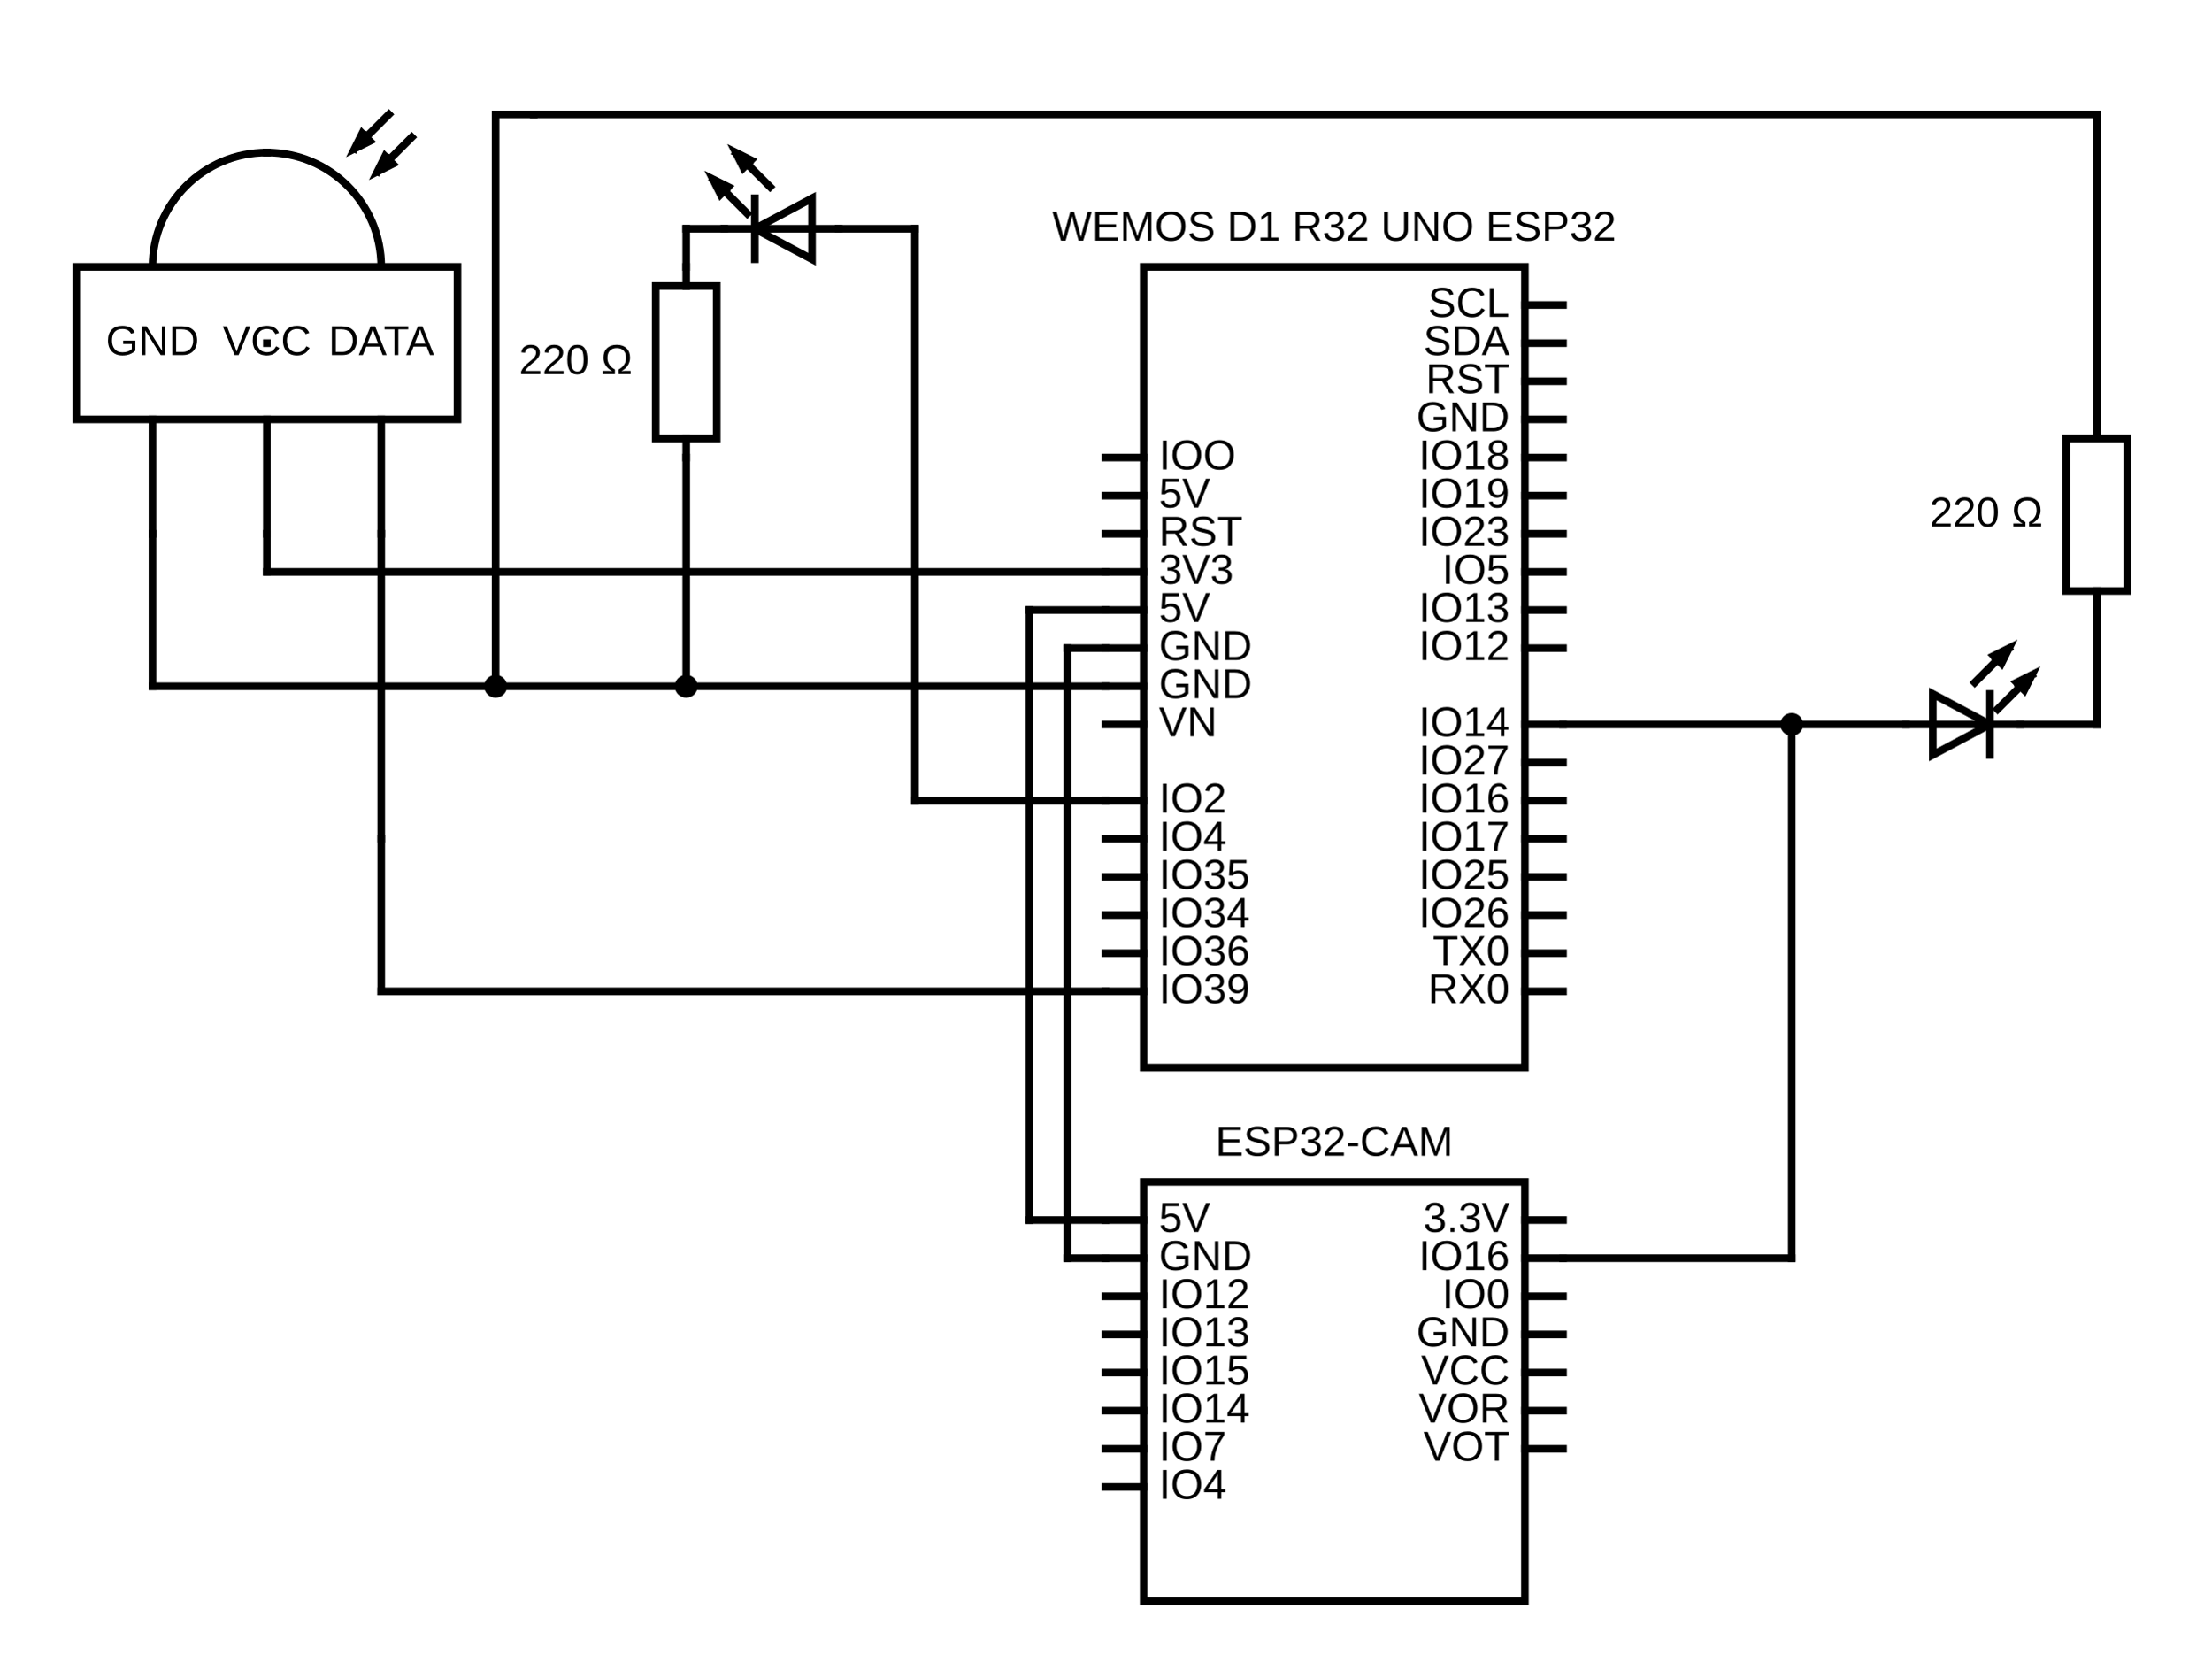
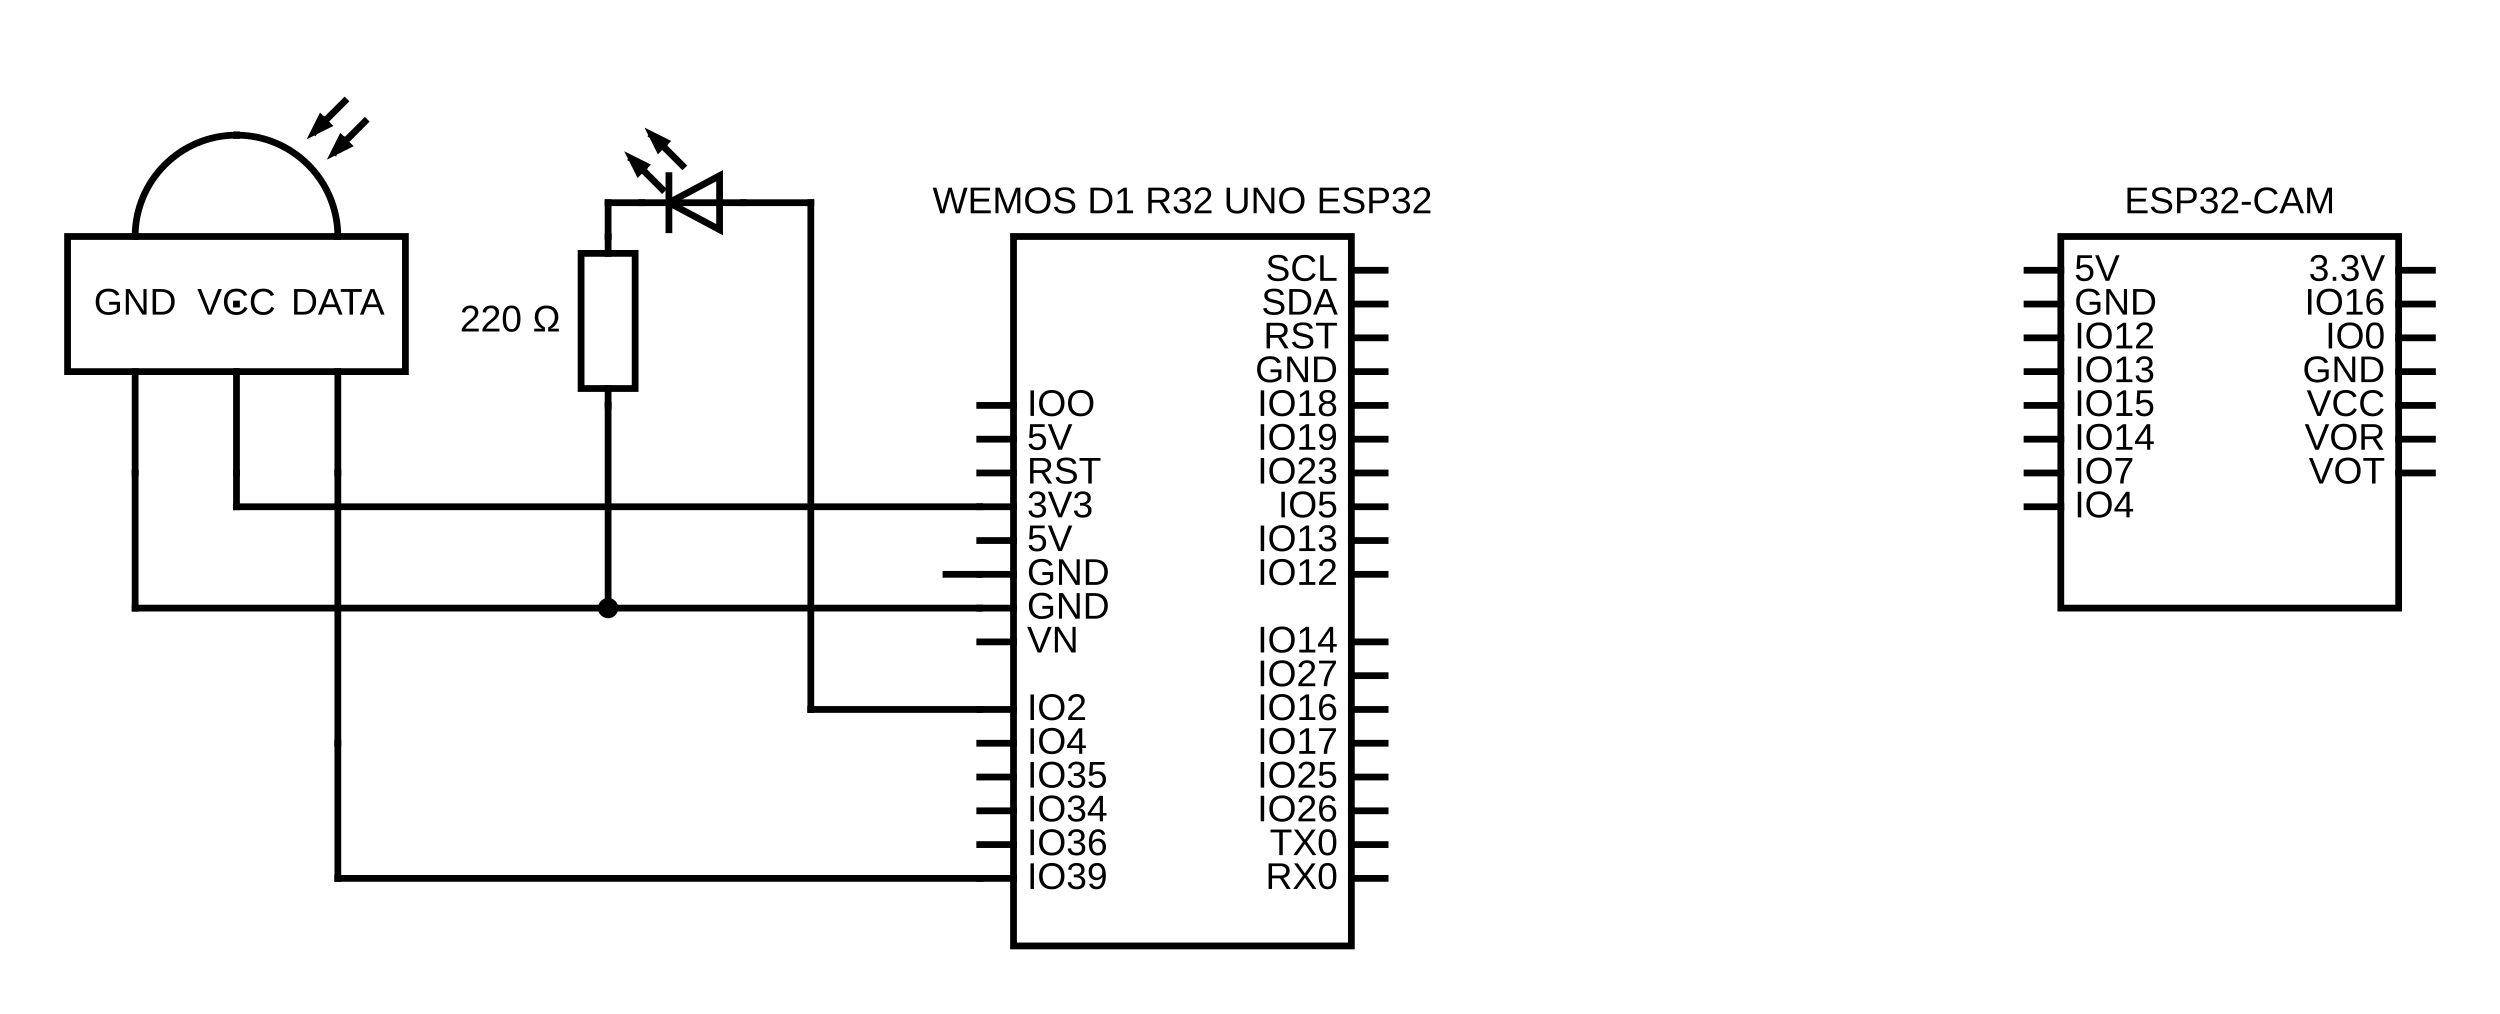
- <svg xmlns="http://www.w3.org/2000/svg" version="1.1" width="580" height="440">
-   <line x1="130" y1="30" x2="130" y2="180" style="stroke:rgb(0, 0, 0);stroke-linecap:square;stroke-width:2" />
-   <line x1="130" y1="30" x2="140" y2="30" style="stroke:rgb(0, 0, 0);stroke-linecap:square;stroke-width:2" />
-   <line x1="140" y1="30" x2="550" y2="30" style="stroke:rgb(0, 0, 0);stroke-linecap:square;stroke-width:2" />
-   <line x1="550" y1="30" x2="550" y2="40" style="stroke:rgb(0, 0, 0);stroke-linecap:square;stroke-width:2" />
-   <line x1="550" y1="40" x2="550" y2="110" style="stroke:rgb(0, 0, 0);stroke-linecap:square;stroke-width:2" />
-   <line x1="550" y1="160" x2="550" y2="190" style="stroke:rgb(0, 0, 0);stroke-linecap:square;stroke-width:2" />
-   <line x1="550" y1="110" x2="550" y2="115" style="stroke:rgb(0, 0, 0);stroke-linecap:square;stroke-width:2" />
-   <line x1="550" y1="155" x2="550" y2="160" style="stroke:rgb(0, 0, 0);stroke-linecap:square;stroke-width:2" />
-   <rect x="542" y="115" width="16" height="40" style="fill-opacity:0;fill:rgb(0, 0, 0);stroke:rgb(0, 0, 0);stroke-width:2" />
-   <text x="536" y="135" style="font-family:Arial;font-size:11px;text-anchor:end" dominant-baseline="middle" transform="rotate(0, 536, 135)">220 Ω</text>
-   <line x1="530" y1="190" x2="550" y2="190" style="stroke:rgb(0, 0, 0);stroke-linecap:square;stroke-width:2" />
-   <line x1="470" y1="190" x2="500" y2="190" style="stroke:rgb(0, 0, 0);stroke-linecap:square;stroke-width:2" />
-   <line x1="500" y1="190" x2="530" y2="190" style="stroke:rgb(0, 0, 0);stroke-linecap:square;stroke-width:2" />
-   <path d="M 522,190 M 522,182 L 522,198 M 522,190 L 507,198 L 507,182 L 522,190" style="fill-opacity:0;fill:rgb(0, 0, 0);stroke:rgb(0, 0, 0);stroke-linecap:square;stroke-width:2" />
-   <path d="M 520,190 M 518,179 L 526,171 M 527,170 L 523,172 L 525,174 L 527,170 L 523,172" style="fill-opacity:0;fill:rgb(0, 0, 0);stroke:rgb(0, 0, 0);stroke-linecap:square;stroke-width:2" />
-   <path d="M 520,190 M 524,186 L 532,178 M 533,177 L 529,179 L 531,181 L 533,177 L 529,179" style="fill-opacity:0;fill:rgb(0, 0, 0);stroke:rgb(0, 0, 0);stroke-linecap:square;stroke-width:2" />
+ <svg xmlns="http://www.w3.org/2000/svg" version="1.1" width="740" height="300">
  <line x1="100" y1="260" x2="290" y2="260" style="stroke:rgb(0, 0, 0);stroke-linecap:square;stroke-width:2" />
  <line x1="100" y1="220" x2="100" y2="260" style="stroke:rgb(0, 0, 0);stroke-linecap:square;stroke-width:2" />
  <line x1="280" y1="170" x2="290" y2="170" style="stroke:rgb(0, 0, 0);stroke-linecap:square;stroke-width:2" />
-   <line x1="280" y1="170" x2="280" y2="330" style="stroke:rgb(0, 0, 0);stroke-linecap:square;stroke-width:2" />
-   <line x1="280" y1="330" x2="290" y2="330" style="stroke:rgb(0, 0, 0);stroke-linecap:square;stroke-width:2" />
-   <line x1="270" y1="320" x2="290" y2="320" style="stroke:rgb(0, 0, 0);stroke-linecap:square;stroke-width:2" />
-   <line x1="270" y1="160" x2="270" y2="320" style="stroke:rgb(0, 0, 0);stroke-linecap:square;stroke-width:2" />
-   <line x1="270" y1="160" x2="290" y2="160" style="stroke:rgb(0, 0, 0);stroke-linecap:square;stroke-width:2" />
-   <line x1="410" y1="330" x2="470" y2="330" style="stroke:rgb(0, 0, 0);stroke-linecap:square;stroke-width:2" />
-   <line x1="470" y1="190" x2="470" y2="330" style="stroke:rgb(0, 0, 0);stroke-linecap:square;stroke-width:2" />
-   <line x1="410" y1="190" x2="470" y2="190" style="stroke:rgb(0, 0, 0);stroke-linecap:square;stroke-width:2" />
  <line x1="240" y1="210" x2="290" y2="210" style="stroke:rgb(0, 0, 0);stroke-linecap:square;stroke-width:2" />
  <line x1="240" y1="60" x2="240" y2="210" style="stroke:rgb(0, 0, 0);stroke-linecap:square;stroke-width:2" />
  <line x1="220" y1="60" x2="240" y2="60" style="stroke:rgb(0, 0, 0);stroke-linecap:square;stroke-width:2" />
  <line x1="180" y1="120" x2="180" y2="180" style="stroke:rgb(0, 0, 0);stroke-linecap:square;stroke-width:2" />
  <line x1="180" y1="60" x2="190" y2="60" style="stroke:rgb(0, 0, 0);stroke-linecap:square;stroke-width:2" />
  <line x1="180" y1="60" x2="180" y2="70" style="stroke:rgb(0, 0, 0);stroke-linecap:square;stroke-width:2" />
  <line x1="100" y1="140" x2="100" y2="220" style="stroke:rgb(0, 0, 0);stroke-linecap:square;stroke-width:2" />
  <line x1="70" y1="140" x2="70" y2="150" style="stroke:rgb(0, 0, 0);stroke-linecap:square;stroke-width:2" />
  <line x1="70" y1="150" x2="290" y2="150" style="stroke:rgb(0, 0, 0);stroke-linecap:square;stroke-width:2" />
  <line x1="40" y1="140" x2="40" y2="180" style="stroke:rgb(0, 0, 0);stroke-linecap:square;stroke-width:2" />
  <line x1="40" y1="180" x2="290" y2="180" style="stroke:rgb(0, 0, 0);stroke-linecap:square;stroke-width:2" />
  <text x="350" y="60" style="font-family:Arial;font-size:11px;text-anchor:middle" dominant-baseline="middle" transform="rotate(0, 350, 60)">WEMOS D1 R32 UNO ESP32</text>
  <rect x="300" y="70" width="100" height="210" style="fill-opacity:0;fill:rgb(0, 0, 0);stroke:rgb(0, 0, 0);stroke-width:2" />
  <line x1="400" y1="80" x2="410" y2="80" style="stroke:rgb(0, 0, 0);stroke-linecap:square;stroke-width:2" />
  <text x="396" y="80" style="font-family:Arial;font-size:11px;text-anchor:end" dominant-baseline="middle" transform="rotate(0, 396, 80)">SCL</text>
  <line x1="400" y1="90" x2="410" y2="90" style="stroke:rgb(0, 0, 0);stroke-linecap:square;stroke-width:2" />
  <text x="396" y="90" style="font-family:Arial;font-size:11px;text-anchor:end" dominant-baseline="middle" transform="rotate(0, 396, 90)">SDA</text>
  <line x1="400" y1="100" x2="410" y2="100" style="stroke:rgb(0, 0, 0);stroke-linecap:square;stroke-width:2" />
  <text x="396" y="100" style="font-family:Arial;font-size:11px;text-anchor:end" dominant-baseline="middle" transform="rotate(0, 396, 100)">RST</text>
  <line x1="400" y1="110" x2="410" y2="110" style="stroke:rgb(0, 0, 0);stroke-linecap:square;stroke-width:2" />
  <text x="396" y="110" style="font-family:Arial;font-size:11px;text-anchor:end" dominant-baseline="middle" transform="rotate(0, 396, 110)">GND</text>
  <line x1="290" y1="120" x2="300" y2="120" style="stroke:rgb(0, 0, 0);stroke-linecap:square;stroke-width:2" />
  <text x="304" y="120" style="font-family:Arial;font-size:11px;text-anchor:start" dominant-baseline="middle" transform="rotate(0, 304, 120)">IOO</text>
  <line x1="400" y1="120" x2="410" y2="120" style="stroke:rgb(0, 0, 0);stroke-linecap:square;stroke-width:2" />
  <text x="396" y="120" style="font-family:Arial;font-size:11px;text-anchor:end" dominant-baseline="middle" transform="rotate(0, 396, 120)">IO18</text>
  <line x1="290" y1="130" x2="300" y2="130" style="stroke:rgb(0, 0, 0);stroke-linecap:square;stroke-width:2" />
  <text x="304" y="130" style="font-family:Arial;font-size:11px;text-anchor:start" dominant-baseline="middle" transform="rotate(0, 304, 130)">5V</text>
  <line x1="400" y1="130" x2="410" y2="130" style="stroke:rgb(0, 0, 0);stroke-linecap:square;stroke-width:2" />
  <text x="396" y="130" style="font-family:Arial;font-size:11px;text-anchor:end" dominant-baseline="middle" transform="rotate(0, 396, 130)">IO19</text>
  <line x1="290" y1="140" x2="300" y2="140" style="stroke:rgb(0, 0, 0);stroke-linecap:square;stroke-width:2" />
  <text x="304" y="140" style="font-family:Arial;font-size:11px;text-anchor:start" dominant-baseline="middle" transform="rotate(0, 304, 140)">RST</text>
  <line x1="400" y1="140" x2="410" y2="140" style="stroke:rgb(0, 0, 0);stroke-linecap:square;stroke-width:2" />
  <text x="396" y="140" style="font-family:Arial;font-size:11px;text-anchor:end" dominant-baseline="middle" transform="rotate(0, 396, 140)">IO23</text>
  <line x1="290" y1="150" x2="300" y2="150" style="stroke:rgb(0, 0, 0);stroke-linecap:square;stroke-width:2" />
  <text x="304" y="150" style="font-family:Arial;font-size:11px;text-anchor:start" dominant-baseline="middle" transform="rotate(0, 304, 150)">3V3</text>
  <line x1="400" y1="150" x2="410" y2="150" style="stroke:rgb(0, 0, 0);stroke-linecap:square;stroke-width:2" />
  <text x="396" y="150" style="font-family:Arial;font-size:11px;text-anchor:end" dominant-baseline="middle" transform="rotate(0, 396, 150)">IO5</text>
  <line x1="290" y1="160" x2="300" y2="160" style="stroke:rgb(0, 0, 0);stroke-linecap:square;stroke-width:2" />
  <text x="304" y="160" style="font-family:Arial;font-size:11px;text-anchor:start" dominant-baseline="middle" transform="rotate(0, 304, 160)">5V</text>
  <line x1="400" y1="160" x2="410" y2="160" style="stroke:rgb(0, 0, 0);stroke-linecap:square;stroke-width:2" />
  <text x="396" y="160" style="font-family:Arial;font-size:11px;text-anchor:end" dominant-baseline="middle" transform="rotate(0, 396, 160)">IO13</text>
  <line x1="290" y1="170" x2="300" y2="170" style="stroke:rgb(0, 0, 0);stroke-linecap:square;stroke-width:2" />
  <text x="304" y="170" style="font-family:Arial;font-size:11px;text-anchor:start" dominant-baseline="middle" transform="rotate(0, 304, 170)">GND</text>
  <line x1="400" y1="170" x2="410" y2="170" style="stroke:rgb(0, 0, 0);stroke-linecap:square;stroke-width:2" />
  <text x="396" y="170" style="font-family:Arial;font-size:11px;text-anchor:end" dominant-baseline="middle" transform="rotate(0, 396, 170)">IO12</text>
  <line x1="290" y1="180" x2="300" y2="180" style="stroke:rgb(0, 0, 0);stroke-linecap:square;stroke-width:2" />
  <text x="304" y="180" style="font-family:Arial;font-size:11px;text-anchor:start" dominant-baseline="middle" transform="rotate(0, 304, 180)">GND</text>
  <line x1="290" y1="190" x2="300" y2="190" style="stroke:rgb(0, 0, 0);stroke-linecap:square;stroke-width:2" />
  <text x="304" y="190" style="font-family:Arial;font-size:11px;text-anchor:start" dominant-baseline="middle" transform="rotate(0, 304, 190)">VN</text>
  <line x1="400" y1="190" x2="410" y2="190" style="stroke:rgb(0, 0, 0);stroke-linecap:square;stroke-width:2" />
  <text x="396" y="190" style="font-family:Arial;font-size:11px;text-anchor:end" dominant-baseline="middle" transform="rotate(0, 396, 190)">IO14</text>
  <line x1="400" y1="200" x2="410" y2="200" style="stroke:rgb(0, 0, 0);stroke-linecap:square;stroke-width:2" />
  <text x="396" y="200" style="font-family:Arial;font-size:11px;text-anchor:end" dominant-baseline="middle" transform="rotate(0, 396, 200)">IO27</text>
  <line x1="290" y1="210" x2="300" y2="210" style="stroke:rgb(0, 0, 0);stroke-linecap:square;stroke-width:2" />
  <text x="304" y="210" style="font-family:Arial;font-size:11px;text-anchor:start" dominant-baseline="middle" transform="rotate(0, 304, 210)">IO2</text>
  <line x1="400" y1="210" x2="410" y2="210" style="stroke:rgb(0, 0, 0);stroke-linecap:square;stroke-width:2" />
  <text x="396" y="210" style="font-family:Arial;font-size:11px;text-anchor:end" dominant-baseline="middle" transform="rotate(0, 396, 210)">IO16</text>
  <line x1="290" y1="220" x2="300" y2="220" style="stroke:rgb(0, 0, 0);stroke-linecap:square;stroke-width:2" />
  <text x="304" y="220" style="font-family:Arial;font-size:11px;text-anchor:start" dominant-baseline="middle" transform="rotate(0, 304, 220)">IO4</text>
  <line x1="400" y1="220" x2="410" y2="220" style="stroke:rgb(0, 0, 0);stroke-linecap:square;stroke-width:2" />
  <text x="396" y="220" style="font-family:Arial;font-size:11px;text-anchor:end" dominant-baseline="middle" transform="rotate(0, 396, 220)">IO17</text>
  <line x1="290" y1="230" x2="300" y2="230" style="stroke:rgb(0, 0, 0);stroke-linecap:square;stroke-width:2" />
  <text x="304" y="230" style="font-family:Arial;font-size:11px;text-anchor:start" dominant-baseline="middle" transform="rotate(0, 304, 230)">IO35</text>
  <line x1="400" y1="230" x2="410" y2="230" style="stroke:rgb(0, 0, 0);stroke-linecap:square;stroke-width:2" />
  <text x="396" y="230" style="font-family:Arial;font-size:11px;text-anchor:end" dominant-baseline="middle" transform="rotate(0, 396, 230)">IO25</text>
  <line x1="290" y1="240" x2="300" y2="240" style="stroke:rgb(0, 0, 0);stroke-linecap:square;stroke-width:2" />
  <text x="304" y="240" style="font-family:Arial;font-size:11px;text-anchor:start" dominant-baseline="middle" transform="rotate(0, 304, 240)">IO34</text>
  <line x1="400" y1="240" x2="410" y2="240" style="stroke:rgb(0, 0, 0);stroke-linecap:square;stroke-width:2" />
  <text x="396" y="240" style="font-family:Arial;font-size:11px;text-anchor:end" dominant-baseline="middle" transform="rotate(0, 396, 240)">IO26</text>
  <line x1="290" y1="250" x2="300" y2="250" style="stroke:rgb(0, 0, 0);stroke-linecap:square;stroke-width:2" />
  <text x="304" y="250" style="font-family:Arial;font-size:11px;text-anchor:start" dominant-baseline="middle" transform="rotate(0, 304, 250)">IO36</text>
  <line x1="400" y1="250" x2="410" y2="250" style="stroke:rgb(0, 0, 0);stroke-linecap:square;stroke-width:2" />
  <text x="396" y="250" style="font-family:Arial;font-size:11px;text-anchor:end" dominant-baseline="middle" transform="rotate(0, 396, 250)">TX0</text>
  <line x1="290" y1="260" x2="300" y2="260" style="stroke:rgb(0, 0, 0);stroke-linecap:square;stroke-width:2" />
  <text x="304" y="260" style="font-family:Arial;font-size:11px;text-anchor:start" dominant-baseline="middle" transform="rotate(0, 304, 260)">IO39</text>
  <line x1="400" y1="260" x2="410" y2="260" style="stroke:rgb(0, 0, 0);stroke-linecap:square;stroke-width:2" />
  <text x="396" y="260" style="font-family:Arial;font-size:11px;text-anchor:end" dominant-baseline="middle" transform="rotate(0, 396, 260)">RX0</text>
  <line x1="220" y1="60" x2="190" y2="60" style="stroke:rgb(0, 0, 0);stroke-linecap:square;stroke-width:2" />
  <path d="M 198,60 M 198,52 L 198,68 M 198,60 L 213,68 L 213,52 L 198,60" style="fill-opacity:0;fill:rgb(0, 0, 0);stroke:rgb(0, 0, 0);stroke-linecap:square;stroke-width:2" />
  <path d="M 200,60 M 202,49 L 194,41 M 193,40 L 197,42 L 195,44 L 193,40 L 197,42" style="fill-opacity:0;fill:rgb(0, 0, 0);stroke:rgb(0, 0, 0);stroke-linecap:square;stroke-width:2" />
  <path d="M 200,60 M 196,56 L 188,48 M 187,47 L 191,49 L 189,51 L 187,47 L 191,49" style="fill-opacity:0;fill:rgb(0, 0, 0);stroke:rgb(0, 0, 0);stroke-linecap:square;stroke-width:2" />
  <line x1="180" y1="70" x2="180" y2="75" style="stroke:rgb(0, 0, 0);stroke-linecap:square;stroke-width:2" />
  <line x1="180" y1="115" x2="180" y2="120" style="stroke:rgb(0, 0, 0);stroke-linecap:square;stroke-width:2" />
  <rect x="172" y="75" width="16" height="40" style="fill-opacity:0;fill:rgb(0, 0, 0);stroke:rgb(0, 0, 0);stroke-width:2" />
  <text x="166" y="95" style="font-family:Arial;font-size:11px;text-anchor:end" dominant-baseline="middle" transform="rotate(0, 166, 95)">220 Ω</text>
-   <text x="350" y="300" style="font-family:Arial;font-size:11px;text-anchor:middle" dominant-baseline="middle" transform="rotate(0, 350, 300)">ESP32-CAM</text>
-   <rect x="300" y="310" width="100" height="110" style="fill-opacity:0;fill:rgb(0, 0, 0);stroke:rgb(0, 0, 0);stroke-width:2" />
-   <line x1="290" y1="320" x2="300" y2="320" style="stroke:rgb(0, 0, 0);stroke-linecap:square;stroke-width:2" />
-   <text x="304" y="320" style="font-family:Arial;font-size:11px;text-anchor:start" dominant-baseline="middle" transform="rotate(0, 304, 320)">5V</text>
-   <line x1="400" y1="320" x2="410" y2="320" style="stroke:rgb(0, 0, 0);stroke-linecap:square;stroke-width:2" />
-   <text x="396" y="320" style="font-family:Arial;font-size:11px;text-anchor:end" dominant-baseline="middle" transform="rotate(0, 396, 320)">3.3V</text>
-   <line x1="290" y1="330" x2="300" y2="330" style="stroke:rgb(0, 0, 0);stroke-linecap:square;stroke-width:2" />
-   <text x="304" y="330" style="font-family:Arial;font-size:11px;text-anchor:start" dominant-baseline="middle" transform="rotate(0, 304, 330)">GND</text>
-   <line x1="400" y1="330" x2="410" y2="330" style="stroke:rgb(0, 0, 0);stroke-linecap:square;stroke-width:2" />
-   <text x="396" y="330" style="font-family:Arial;font-size:11px;text-anchor:end" dominant-baseline="middle" transform="rotate(0, 396, 330)">IO16</text>
-   <line x1="290" y1="340" x2="300" y2="340" style="stroke:rgb(0, 0, 0);stroke-linecap:square;stroke-width:2" />
-   <text x="304" y="340" style="font-family:Arial;font-size:11px;text-anchor:start" dominant-baseline="middle" transform="rotate(0, 304, 340)">IO12</text>
-   <line x1="400" y1="340" x2="410" y2="340" style="stroke:rgb(0, 0, 0);stroke-linecap:square;stroke-width:2" />
-   <text x="396" y="340" style="font-family:Arial;font-size:11px;text-anchor:end" dominant-baseline="middle" transform="rotate(0, 396, 340)">IO0</text>
-   <line x1="290" y1="350" x2="300" y2="350" style="stroke:rgb(0, 0, 0);stroke-linecap:square;stroke-width:2" />
-   <text x="304" y="350" style="font-family:Arial;font-size:11px;text-anchor:start" dominant-baseline="middle" transform="rotate(0, 304, 350)">IO13</text>
-   <line x1="400" y1="350" x2="410" y2="350" style="stroke:rgb(0, 0, 0);stroke-linecap:square;stroke-width:2" />
-   <text x="396" y="350" style="font-family:Arial;font-size:11px;text-anchor:end" dominant-baseline="middle" transform="rotate(0, 396, 350)">GND</text>
-   <line x1="290" y1="360" x2="300" y2="360" style="stroke:rgb(0, 0, 0);stroke-linecap:square;stroke-width:2" />
-   <text x="304" y="360" style="font-family:Arial;font-size:11px;text-anchor:start" dominant-baseline="middle" transform="rotate(0, 304, 360)">IO15</text>
-   <line x1="400" y1="360" x2="410" y2="360" style="stroke:rgb(0, 0, 0);stroke-linecap:square;stroke-width:2" />
-   <text x="396" y="360" style="font-family:Arial;font-size:11px;text-anchor:end" dominant-baseline="middle" transform="rotate(0, 396, 360)">VCC</text>
-   <line x1="290" y1="370" x2="300" y2="370" style="stroke:rgb(0, 0, 0);stroke-linecap:square;stroke-width:2" />
-   <text x="304" y="370" style="font-family:Arial;font-size:11px;text-anchor:start" dominant-baseline="middle" transform="rotate(0, 304, 370)">IO14</text>
-   <line x1="400" y1="370" x2="410" y2="370" style="stroke:rgb(0, 0, 0);stroke-linecap:square;stroke-width:2" />
-   <text x="396" y="370" style="font-family:Arial;font-size:11px;text-anchor:end" dominant-baseline="middle" transform="rotate(0, 396, 370)">VOR</text>
-   <line x1="290" y1="380" x2="300" y2="380" style="stroke:rgb(0, 0, 0);stroke-linecap:square;stroke-width:2" />
-   <text x="304" y="380" style="font-family:Arial;font-size:11px;text-anchor:start" dominant-baseline="middle" transform="rotate(0, 304, 380)">IO7</text>
-   <line x1="400" y1="380" x2="410" y2="380" style="stroke:rgb(0, 0, 0);stroke-linecap:square;stroke-width:2" />
-   <text x="396" y="380" style="font-family:Arial;font-size:11px;text-anchor:end" dominant-baseline="middle" transform="rotate(0, 396, 380)">VOT</text>
-   <line x1="290" y1="390" x2="300" y2="390" style="stroke:rgb(0, 0, 0);stroke-linecap:square;stroke-width:2" />
-   <text x="304" y="390" style="font-family:Arial;font-size:11px;text-anchor:start" dominant-baseline="middle" transform="rotate(0, 304, 390)">IO4</text>
+   <text x="660" y="60" style="font-family:Arial;font-size:11px;text-anchor:middle" dominant-baseline="middle" transform="rotate(0, 660, 60)">ESP32-CAM</text>
+   <rect x="610" y="70" width="100" height="110" style="fill-opacity:0;fill:rgb(0, 0, 0);stroke:rgb(0, 0, 0);stroke-width:2" />
+   <line x1="600" y1="80" x2="610" y2="80" style="stroke:rgb(0, 0, 0);stroke-linecap:square;stroke-width:2" />
+   <text x="614" y="80" style="font-family:Arial;font-size:11px;text-anchor:start" dominant-baseline="middle" transform="rotate(0, 614, 80)">5V</text>
+   <line x1="710" y1="80" x2="720" y2="80" style="stroke:rgb(0, 0, 0);stroke-linecap:square;stroke-width:2" />
+   <text x="706" y="80" style="font-family:Arial;font-size:11px;text-anchor:end" dominant-baseline="middle" transform="rotate(0, 706, 80)">3.3V</text>
+   <line x1="600" y1="90" x2="610" y2="90" style="stroke:rgb(0, 0, 0);stroke-linecap:square;stroke-width:2" />
+   <text x="614" y="90" style="font-family:Arial;font-size:11px;text-anchor:start" dominant-baseline="middle" transform="rotate(0, 614, 90)">GND</text>
+   <line x1="710" y1="90" x2="720" y2="90" style="stroke:rgb(0, 0, 0);stroke-linecap:square;stroke-width:2" />
+   <text x="706" y="90" style="font-family:Arial;font-size:11px;text-anchor:end" dominant-baseline="middle" transform="rotate(0, 706, 90)">IO16</text>
+   <line x1="600" y1="100" x2="610" y2="100" style="stroke:rgb(0, 0, 0);stroke-linecap:square;stroke-width:2" />
+   <text x="614" y="100" style="font-family:Arial;font-size:11px;text-anchor:start" dominant-baseline="middle" transform="rotate(0, 614, 100)">IO12</text>
+   <line x1="710" y1="100" x2="720" y2="100" style="stroke:rgb(0, 0, 0);stroke-linecap:square;stroke-width:2" />
+   <text x="706" y="100" style="font-family:Arial;font-size:11px;text-anchor:end" dominant-baseline="middle" transform="rotate(0, 706, 100)">IO0</text>
+   <line x1="600" y1="110" x2="610" y2="110" style="stroke:rgb(0, 0, 0);stroke-linecap:square;stroke-width:2" />
+   <text x="614" y="110" style="font-family:Arial;font-size:11px;text-anchor:start" dominant-baseline="middle" transform="rotate(0, 614, 110)">IO13</text>
+   <line x1="710" y1="110" x2="720" y2="110" style="stroke:rgb(0, 0, 0);stroke-linecap:square;stroke-width:2" />
+   <text x="706" y="110" style="font-family:Arial;font-size:11px;text-anchor:end" dominant-baseline="middle" transform="rotate(0, 706, 110)">GND</text>
+   <line x1="600" y1="120" x2="610" y2="120" style="stroke:rgb(0, 0, 0);stroke-linecap:square;stroke-width:2" />
+   <text x="614" y="120" style="font-family:Arial;font-size:11px;text-anchor:start" dominant-baseline="middle" transform="rotate(0, 614, 120)">IO15</text>
+   <line x1="710" y1="120" x2="720" y2="120" style="stroke:rgb(0, 0, 0);stroke-linecap:square;stroke-width:2" />
+   <text x="706" y="120" style="font-family:Arial;font-size:11px;text-anchor:end" dominant-baseline="middle" transform="rotate(0, 706, 120)">VCC</text>
+   <line x1="600" y1="130" x2="610" y2="130" style="stroke:rgb(0, 0, 0);stroke-linecap:square;stroke-width:2" />
+   <text x="614" y="130" style="font-family:Arial;font-size:11px;text-anchor:start" dominant-baseline="middle" transform="rotate(0, 614, 130)">IO14</text>
+   <line x1="710" y1="130" x2="720" y2="130" style="stroke:rgb(0, 0, 0);stroke-linecap:square;stroke-width:2" />
+   <text x="706" y="130" style="font-family:Arial;font-size:11px;text-anchor:end" dominant-baseline="middle" transform="rotate(0, 706, 130)">VOR</text>
+   <line x1="600" y1="140" x2="610" y2="140" style="stroke:rgb(0, 0, 0);stroke-linecap:square;stroke-width:2" />
+   <text x="614" y="140" style="font-family:Arial;font-size:11px;text-anchor:start" dominant-baseline="middle" transform="rotate(0, 614, 140)">IO7</text>
+   <line x1="710" y1="140" x2="720" y2="140" style="stroke:rgb(0, 0, 0);stroke-linecap:square;stroke-width:2" />
+   <text x="706" y="140" style="font-family:Arial;font-size:11px;text-anchor:end" dominant-baseline="middle" transform="rotate(0, 706, 140)">VOT</text>
+   <line x1="600" y1="150" x2="610" y2="150" style="stroke:rgb(0, 0, 0);stroke-linecap:square;stroke-width:2" />
+   <text x="614" y="150" style="font-family:Arial;font-size:11px;text-anchor:start" dominant-baseline="middle" transform="rotate(0, 614, 150)">IO4</text>
  <rect x="20" y="70" width="100" height="40" style="fill-opacity:0;fill:rgb(0, 0, 0);stroke:rgb(0, 0, 0);stroke-width:2" />
  <line x1="100" y1="110" x2="100" y2="140" style="stroke:rgb(0, 0, 0);stroke-linecap:square;stroke-width:2" />
  <line x1="70" y1="110" x2="70" y2="140" style="stroke:rgb(0, 0, 0);stroke-linecap:square;stroke-width:2" />
  <line x1="40" y1="110" x2="40" y2="140" style="stroke:rgb(0, 0, 0);stroke-linecap:square;stroke-width:2" />
  <text x="40" y="90" style="font-family:Arial;font-size:11px;text-anchor:middle" dominant-baseline="middle" transform="rotate(0, 40, 90)">GND</text>
  <text x="70" y="90" style="font-family:Arial;font-size:11px;text-anchor:middle" dominant-baseline="middle" transform="rotate(0, 70, 90)">VCC</text>
  <text x="100" y="90" style="font-family:Arial;font-size:11px;text-anchor:middle" dominant-baseline="middle" transform="rotate(0, 100, 90)">DATA</text>
  <path d="M 70,90 M 40,70 A 30,30 0 1 1 100,70" style="fill-opacity:0;fill:rgb(0, 0, 0);stroke:rgb(0, 0, 0);stroke-linecap:square;stroke-width:2" />
  <path d="M 70,40 M 108,36 L 100,44 M 99,45 L 101,41 L 103,43 L 99,45 L 101,41" style="fill-opacity:0;fill:rgb(0, 0, 0);stroke:rgb(0, 0, 0);stroke-linecap:square;stroke-width:2" />
  <path d="M 70,40 M 102,30 L 94,38 M 93,39 L 95,35 L 97,37 L 93,39 L 95,35" style="fill-opacity:0;fill:rgb(0, 0, 0);stroke:rgb(0, 0, 0);stroke-linecap:square;stroke-width:2" />
-   <ellipse cx="130" cy="180" rx="2" ry="2" style="fill-opacity:1;fill:rgb(0, 0, 0);stroke:rgb(0, 0, 0);stroke-width:2" />
-   <ellipse cx="470" cy="190" rx="2" ry="2" style="fill-opacity:1;fill:rgb(0, 0, 0);stroke:rgb(0, 0, 0);stroke-width:2" />
  <ellipse cx="180" cy="180" rx="2" ry="2" style="fill-opacity:1;fill:rgb(0, 0, 0);stroke:rgb(0, 0, 0);stroke-width:2" />
</svg>
